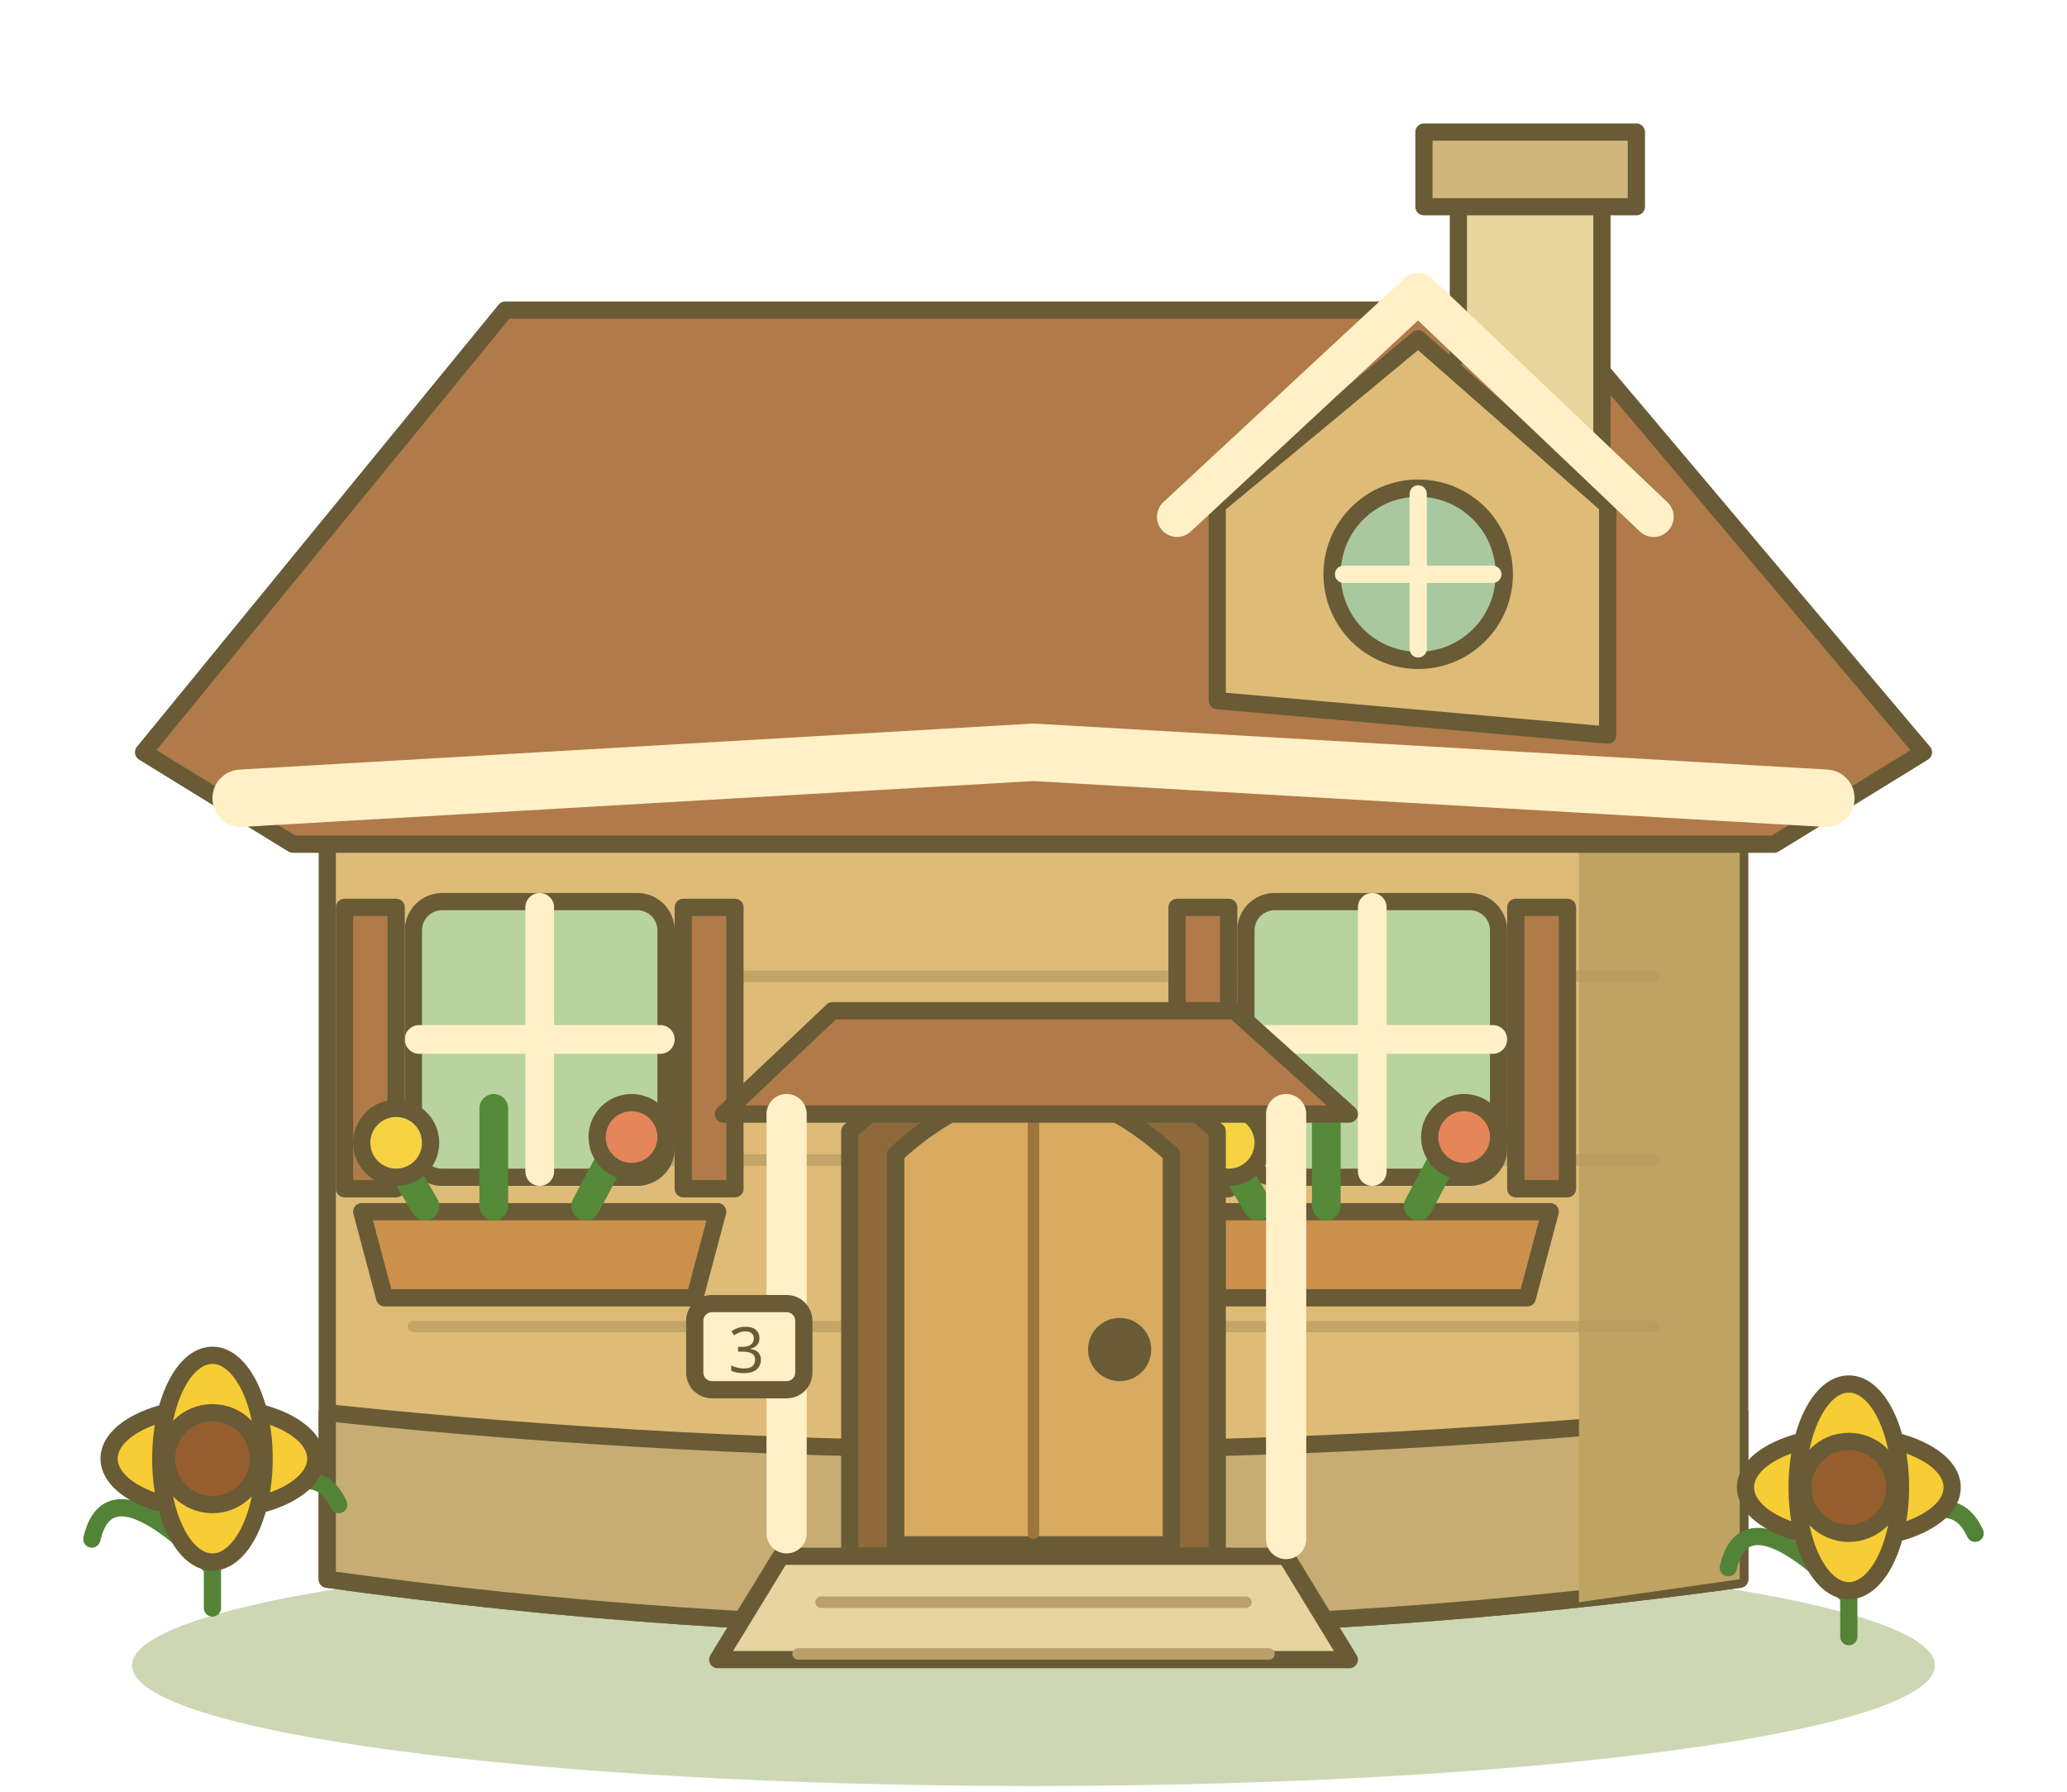
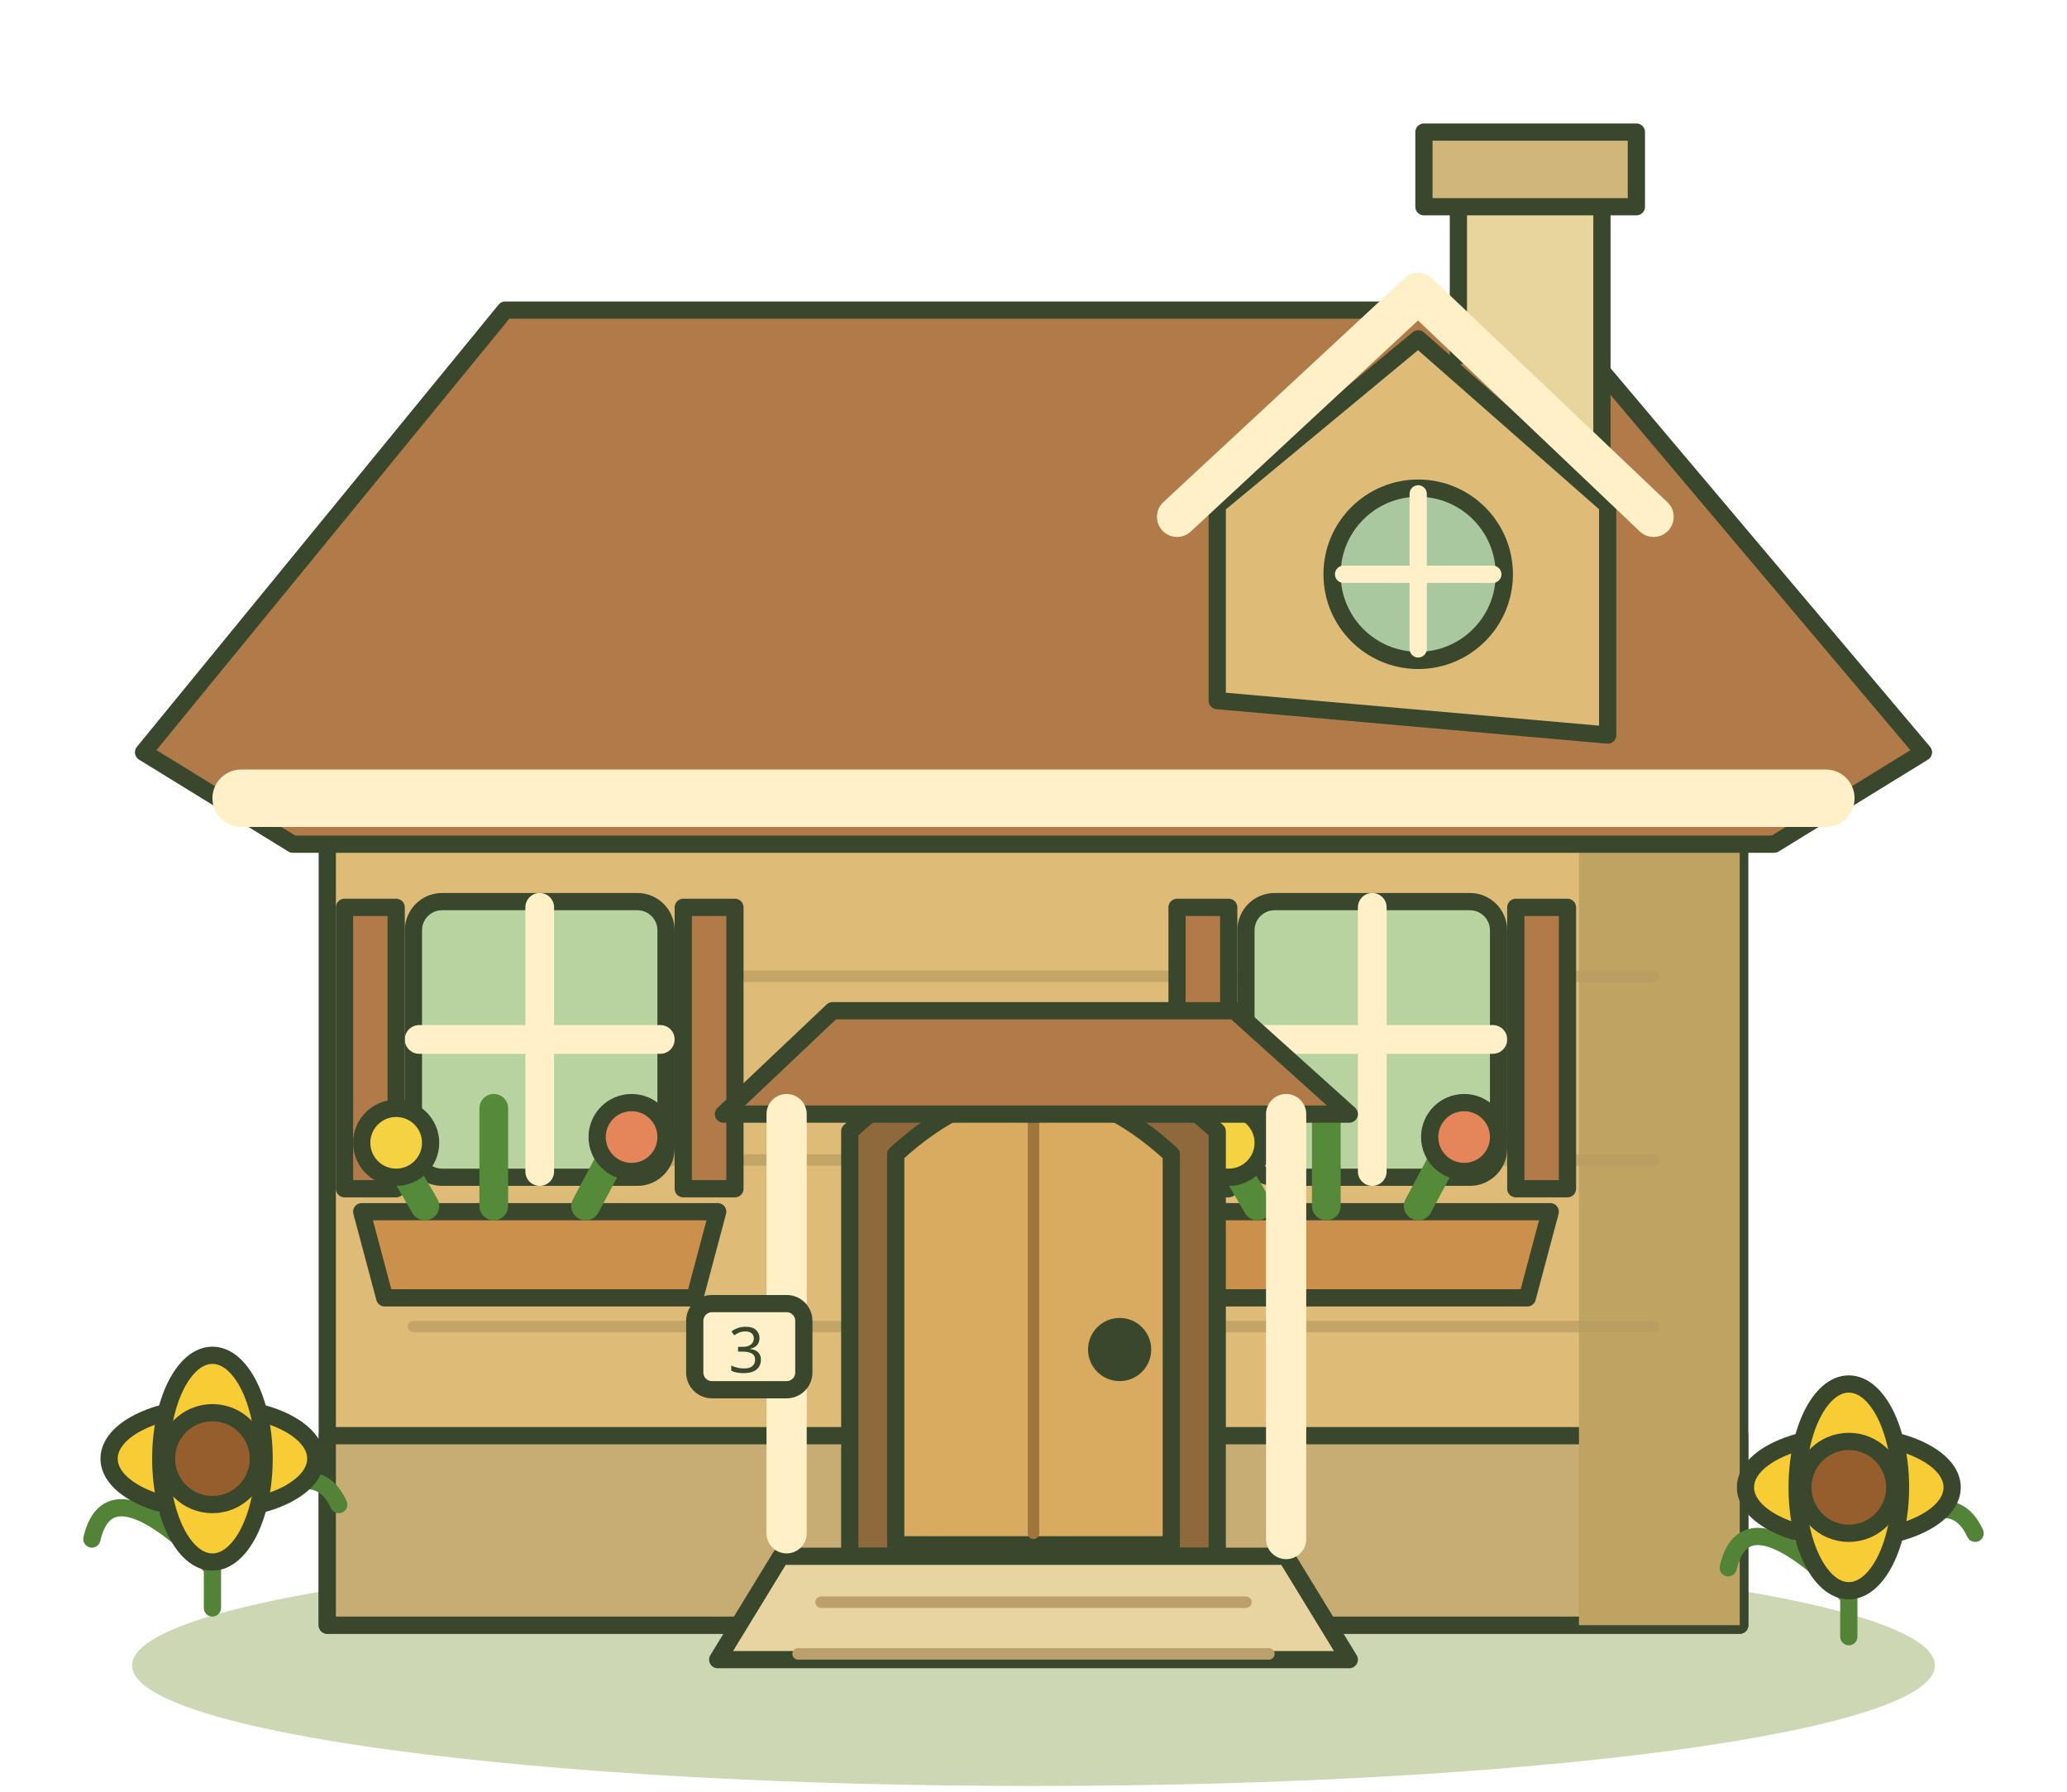
<svg xmlns="http://www.w3.org/2000/svg" width="360" height="312" viewBox="0 0 360 312">
-   <g stroke="#685B36" stroke-width="3" stroke-linejoin="round" stroke-linecap="round">
+   <g stroke="#39472d" stroke-width="3" stroke-linejoin="round" stroke-linecap="round">
    <ellipse cx="180" cy="290" rx="157" ry="21" fill="#7B973A" opacity=".38" stroke="none" />
-     <path d="M57 126V275Q180 292 303 275V126Z" fill="#DFBB78" />
-     <path d="M57 246Q180 259 303 246V275Q180 292 57 275Z" fill="#C7AD74" />
-     <path d="M275 132H303V275L275 279Z" fill="#BFA363" stroke="none" />
+     <path d="M57 126H303V283H57Z" fill="#DFBB78" />
+     <path d="M57 250H303V283H57Z" fill="#C7AD74" />
+     <path d="M275 132H303V283H275Z" fill="#BFA363" stroke="none" />
    <path d="M25 131L88 54H270L335 131L309 147H51Z" fill="#B17A49" />
-     <path d="M42 139L180 131L318 139" fill="none" stroke="#FFF0C7" stroke-width="10" />
+     <path d="M42 139H318" fill="none" stroke="#FFF0C7" stroke-width="10" />
    <path d="M254 62V24H279V87" fill="#E7D59C" />
    <path d="M248 23H285V36H248Z" fill="#D0B67A" />
    <path d="M72 170H288M72 202H288M72 231H288" stroke="#B69A60" stroke-width="2" opacity=".65" />
    <rect x="72" y="157" width="44" height="48" rx="5" fill="#B8D3A0" />
    <path d="M94 158V204M73 181H115" stroke="#FFF0C7" stroke-width="5" />
    <path d="M60 158H69V207H60ZM119 158H128V207H119Z" fill="#B17A49" />
    <path d="M63 211H125L121 226H67Z" fill="#CB904B" />
    <path d="M74 210l-7 -12m19 12v-17m16 17l8 -15" stroke="#548A38" stroke-width="5" />
    <circle cx="69" cy="199" r="6" fill="#F5D241" />
    <circle cx="110" cy="198" r="6" fill="#E48659" />
    <rect x="217" y="157" width="44" height="48" rx="5" fill="#B8D3A0" />
    <path d="M239 158V204M218 181H260" stroke="#FFF0C7" stroke-width="5" />
    <path d="M205 158H214V207H205ZM264 158H273V207H264Z" fill="#B17A49" />
    <path d="M208 211H270L266 226H212Z" fill="#CB904B" />
    <path d="M219 210l-7 -12m19 12v-17m16 17l8 -15" stroke="#548A38" stroke-width="5" />
    <circle cx="214" cy="199" r="6" fill="#F5D241" />
    <circle cx="255" cy="198" r="6" fill="#E48659" />
    <path d="M148 271V197Q180 168 212 197V271Z" fill="#8D693C" />
    <path d="M156 269V201Q180 179 204 201V269Z" fill="#D8AB60" />
    <path d="M180 189V267" stroke="#9E763D" stroke-width="2" />
-     <circle cx="195" cy="235" r="4" fill="#685B36" />
+     <circle cx="195" cy="235" r="4" fill="#39472d" />
    <path d="M136 271H224L235 289H125Z" fill="#E7D4A0" />
    <path d="M139 288H221M143 279H217" stroke="#BBA06C" stroke-width="2" />
    <path d="M126 194L145 176H215L235 194Z" fill="#B17A49" />
    <path d="M137 194V267M224 194V268" stroke="#FFF0C7" stroke-width="7" />
    <rect x="121" y="227" width="19" height="15" rx="3" fill="#FFF0C7" />
-     <text x="130" y="239" text-anchor="middle" font-family="sans-serif" font-size="11" stroke="none" fill="#685B36">3</text>
+     <text x="130" y="239" text-anchor="middle" font-family="sans-serif" font-size="11" stroke="none" fill="#39472d">3</text>
    <path d="M37 280v-25m0 18q-18 -18 -21 -5m21 1q17 -18 22 -7" stroke="#528337" fill="none" />
    <g fill="#F8CC35">
      <ellipse cx="37" cy="254" rx="18" ry="9" />
      <ellipse cx="37" cy="254" rx="9" ry="18" />
    </g>
    <circle cx="37" cy="254" r="8" fill="#975E2D" />
    <path d="M322 285v-25m0 18q-18 -18 -21 -5m21 1q17 -18 22 -7" stroke="#528337" fill="none" />
    <g fill="#F8CC35">
      <ellipse cx="322" cy="259" rx="18" ry="9" />
      <ellipse cx="322" cy="259" rx="9" ry="18" />
    </g>
    <circle cx="322" cy="259" r="8" fill="#975E2D" />
    <path d="M212 122V88L247 59L280 88V128Z" fill="#DFBB78" />
    <path d="M205 90L247 51L288 90" fill="none" stroke="#FFF0C7" stroke-width="7" />
    <circle cx="247" cy="100" r="15" fill="#A9C8A0" />
    <path d="M247 86V113M234 100H260" stroke="#FFF0C7" />
  </g>
</svg>
